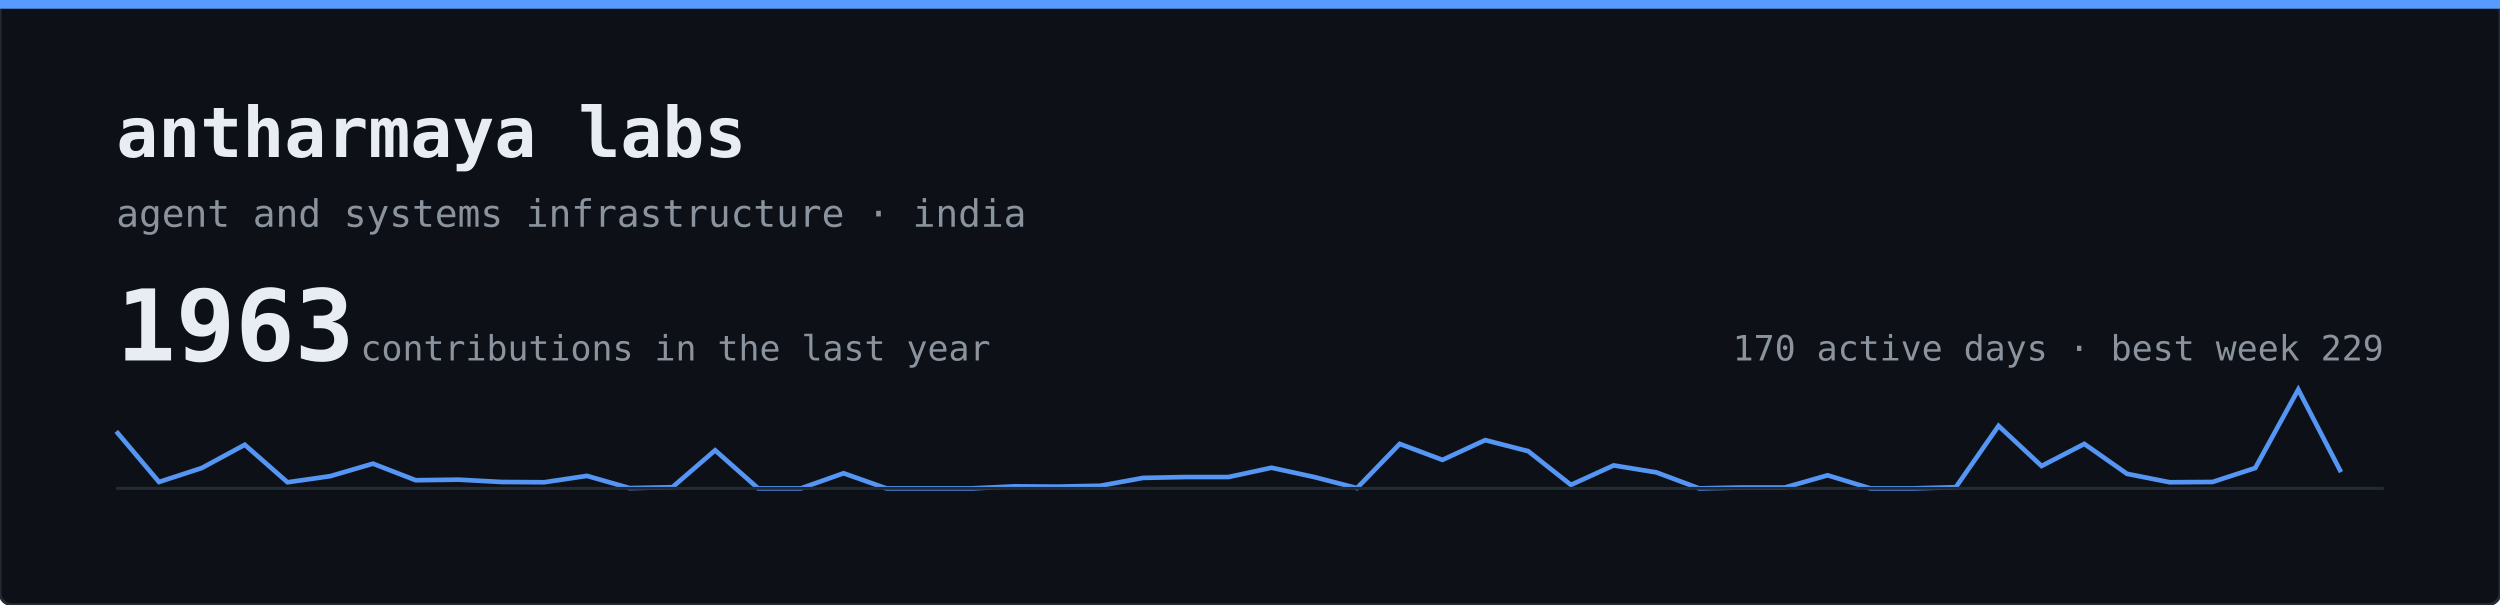
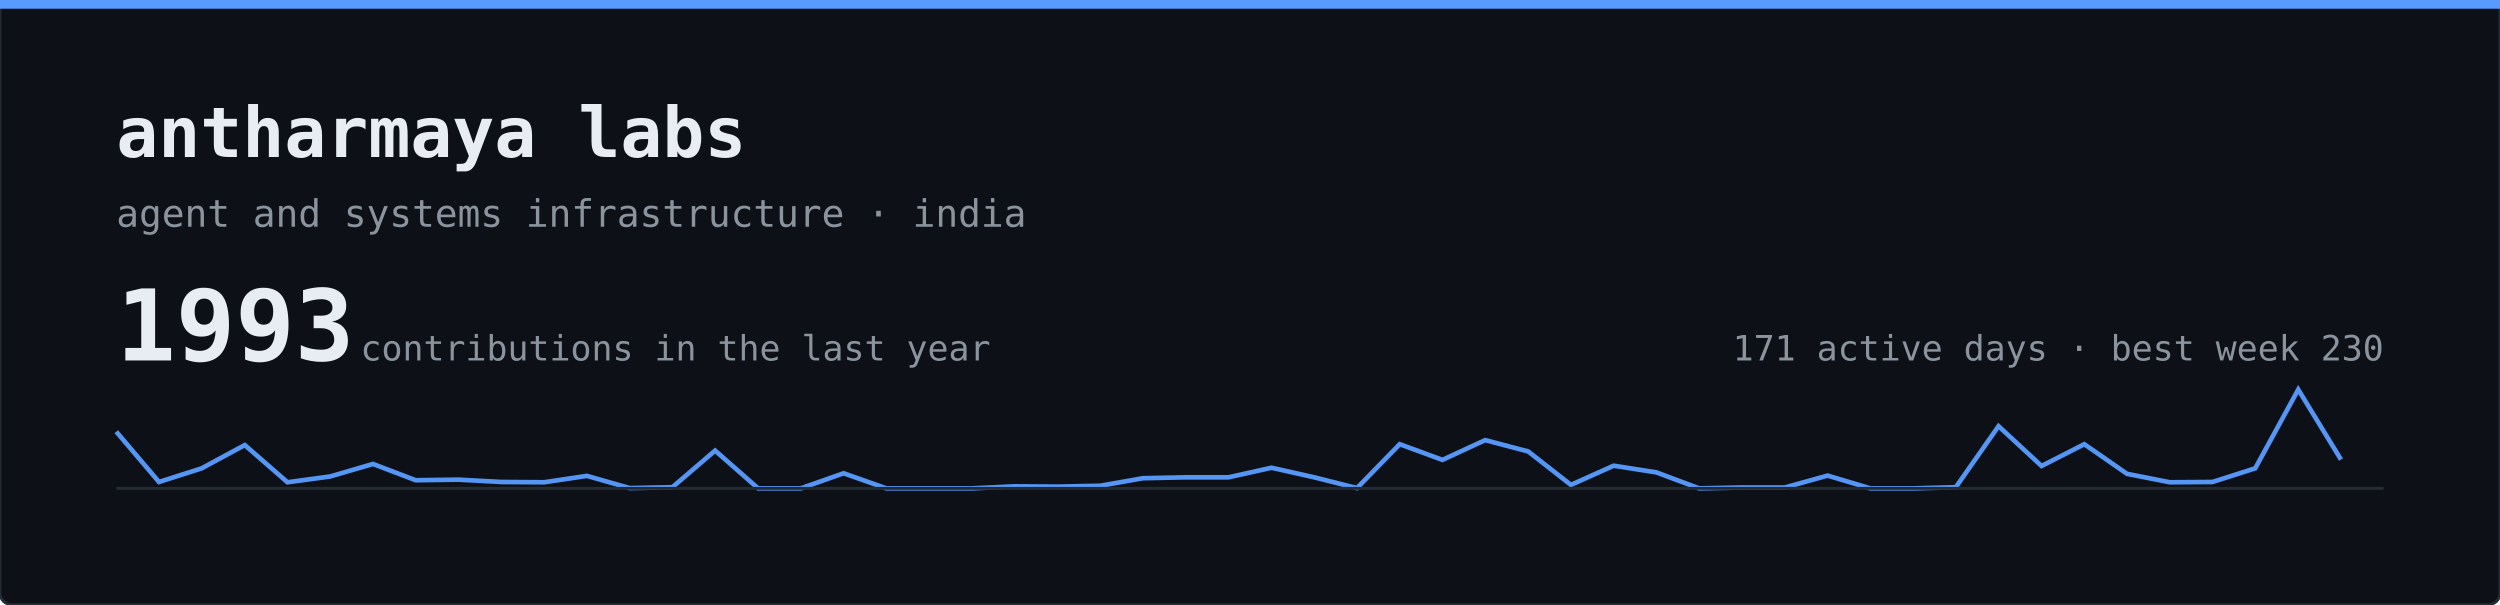
- <svg xmlns="http://www.w3.org/2000/svg" width="860" height="208" viewBox="0 0 860 208" role="img" aria-label="antharmaya labs. 1963 contributions in the last year.">
+ <svg xmlns="http://www.w3.org/2000/svg" width="860" height="208" viewBox="0 0 860 208" role="img" aria-label="antharmaya labs. 1993 contributions in the last year.">
  <rect width="860" height="208" rx="4" fill="#0d1117" stroke="#232b34" stroke-width="1" />
  <rect width="860" height="3" fill="#589bff" />
  <text x="40" y="54" font-family="ui-monospace,SFMono-Regular,'SF Mono','JetBrains Mono',Menlo,Consolas,'DejaVu Sans Mono',monospace" font-size="24" font-weight="700" fill="#e8edf3">antharmaya labs</text>
  <text x="40" y="78" font-family="ui-monospace,SFMono-Regular,'SF Mono','JetBrains Mono',Menlo,Consolas,'DejaVu Sans Mono',monospace" font-size="13" fill="#8b949e">agent and systems infrastructure · india</text>
-   <text x="40" y="124" font-family="ui-monospace,SFMono-Regular,'SF Mono','JetBrains Mono',Menlo,Consolas,'DejaVu Sans Mono',monospace" font-size="34" font-weight="700" fill="#e8edf3">1963</text>
+   <text x="40" y="124" font-family="ui-monospace,SFMono-Regular,'SF Mono','JetBrains Mono',Menlo,Consolas,'DejaVu Sans Mono',monospace" font-size="34" font-weight="700" fill="#e8edf3">1993</text>
  <text x="124" y="124" font-family="ui-monospace,SFMono-Regular,'SF Mono','JetBrains Mono',Menlo,Consolas,'DejaVu Sans Mono',monospace" font-size="12" fill="#8b949e">contributions in the last year</text>
-   <text x="820" y="124" font-family="ui-monospace,SFMono-Regular,'SF Mono','JetBrains Mono',Menlo,Consolas,'DejaVu Sans Mono',monospace" font-size="12" fill="#8b949e" text-anchor="end">170 active days  ·  best week 229</text>
-   <polyline points="40.0,148.4 54.7,165.8 69.4,161.0 84.2,153.0 98.9,165.9 113.6,163.8 128.3,159.5 143.0,165.2 157.7,165.0 172.5,165.8 187.2,165.9 201.9,163.7 216.6,167.9 231.3,167.6 246.0,154.9 260.8,168.0 275.5,168.0 290.2,162.8 304.9,168.0 319.6,168.0 334.3,168.0 349.1,167.3 363.8,167.4 378.5,167.1 393.2,164.4 407.9,164.1 422.6,164.1 437.4,160.9 452.1,164.1 466.8,167.9 481.5,152.7 496.2,158.2 510.9,151.4 525.7,155.2 540.4,166.8 555.1,160.1 569.8,162.5 584.5,168.0 599.2,167.7 614.0,167.7 628.7,163.5 643.4,168.0 658.1,168.0 672.8,167.6 687.5,146.5 702.3,160.3 717.0,152.7 731.7,163.0 746.4,165.9 761.1,165.8 775.8,161.0 790.6,134.0 805.3,162.4" fill="none" stroke="#589bff" stroke-width="1.6" opacity="0.95" />
+   <text x="820" y="124" font-family="ui-monospace,SFMono-Regular,'SF Mono','JetBrains Mono',Menlo,Consolas,'DejaVu Sans Mono',monospace" font-size="12" fill="#8b949e" text-anchor="end">171 active days  ·  best week 230</text>
+   <polyline points="40.0,148.5 54.7,165.8 69.4,161.1 84.2,153.1 98.9,165.9 113.6,163.9 128.3,159.6 143.0,165.2 157.7,165.0 172.5,165.8 187.2,165.9 201.9,163.7 216.6,167.9 231.3,167.6 246.0,155.0 260.8,168.0 275.5,168.0 290.2,162.8 304.9,168.0 319.6,168.0 334.3,168.0 349.1,167.3 363.8,167.4 378.5,167.1 393.2,164.5 407.9,164.2 422.6,164.2 437.4,160.9 452.1,164.2 466.8,167.9 481.5,152.8 496.2,158.2 510.9,151.4 525.7,155.3 540.4,166.8 555.1,160.2 569.8,162.5 584.5,168.0 599.2,167.7 614.0,167.7 628.7,163.6 643.4,168.0 658.1,168.0 672.8,167.6 687.5,146.6 702.3,160.3 717.0,152.8 731.7,163.0 746.4,165.9 761.1,165.8 775.8,161.1 790.6,134.0 805.3,158.1" fill="none" stroke="#589bff" stroke-width="1.6" opacity="0.95" />
  <line x1="40" y1="168" x2="820" y2="168" stroke="#232b34" stroke-width="1" />
</svg>
